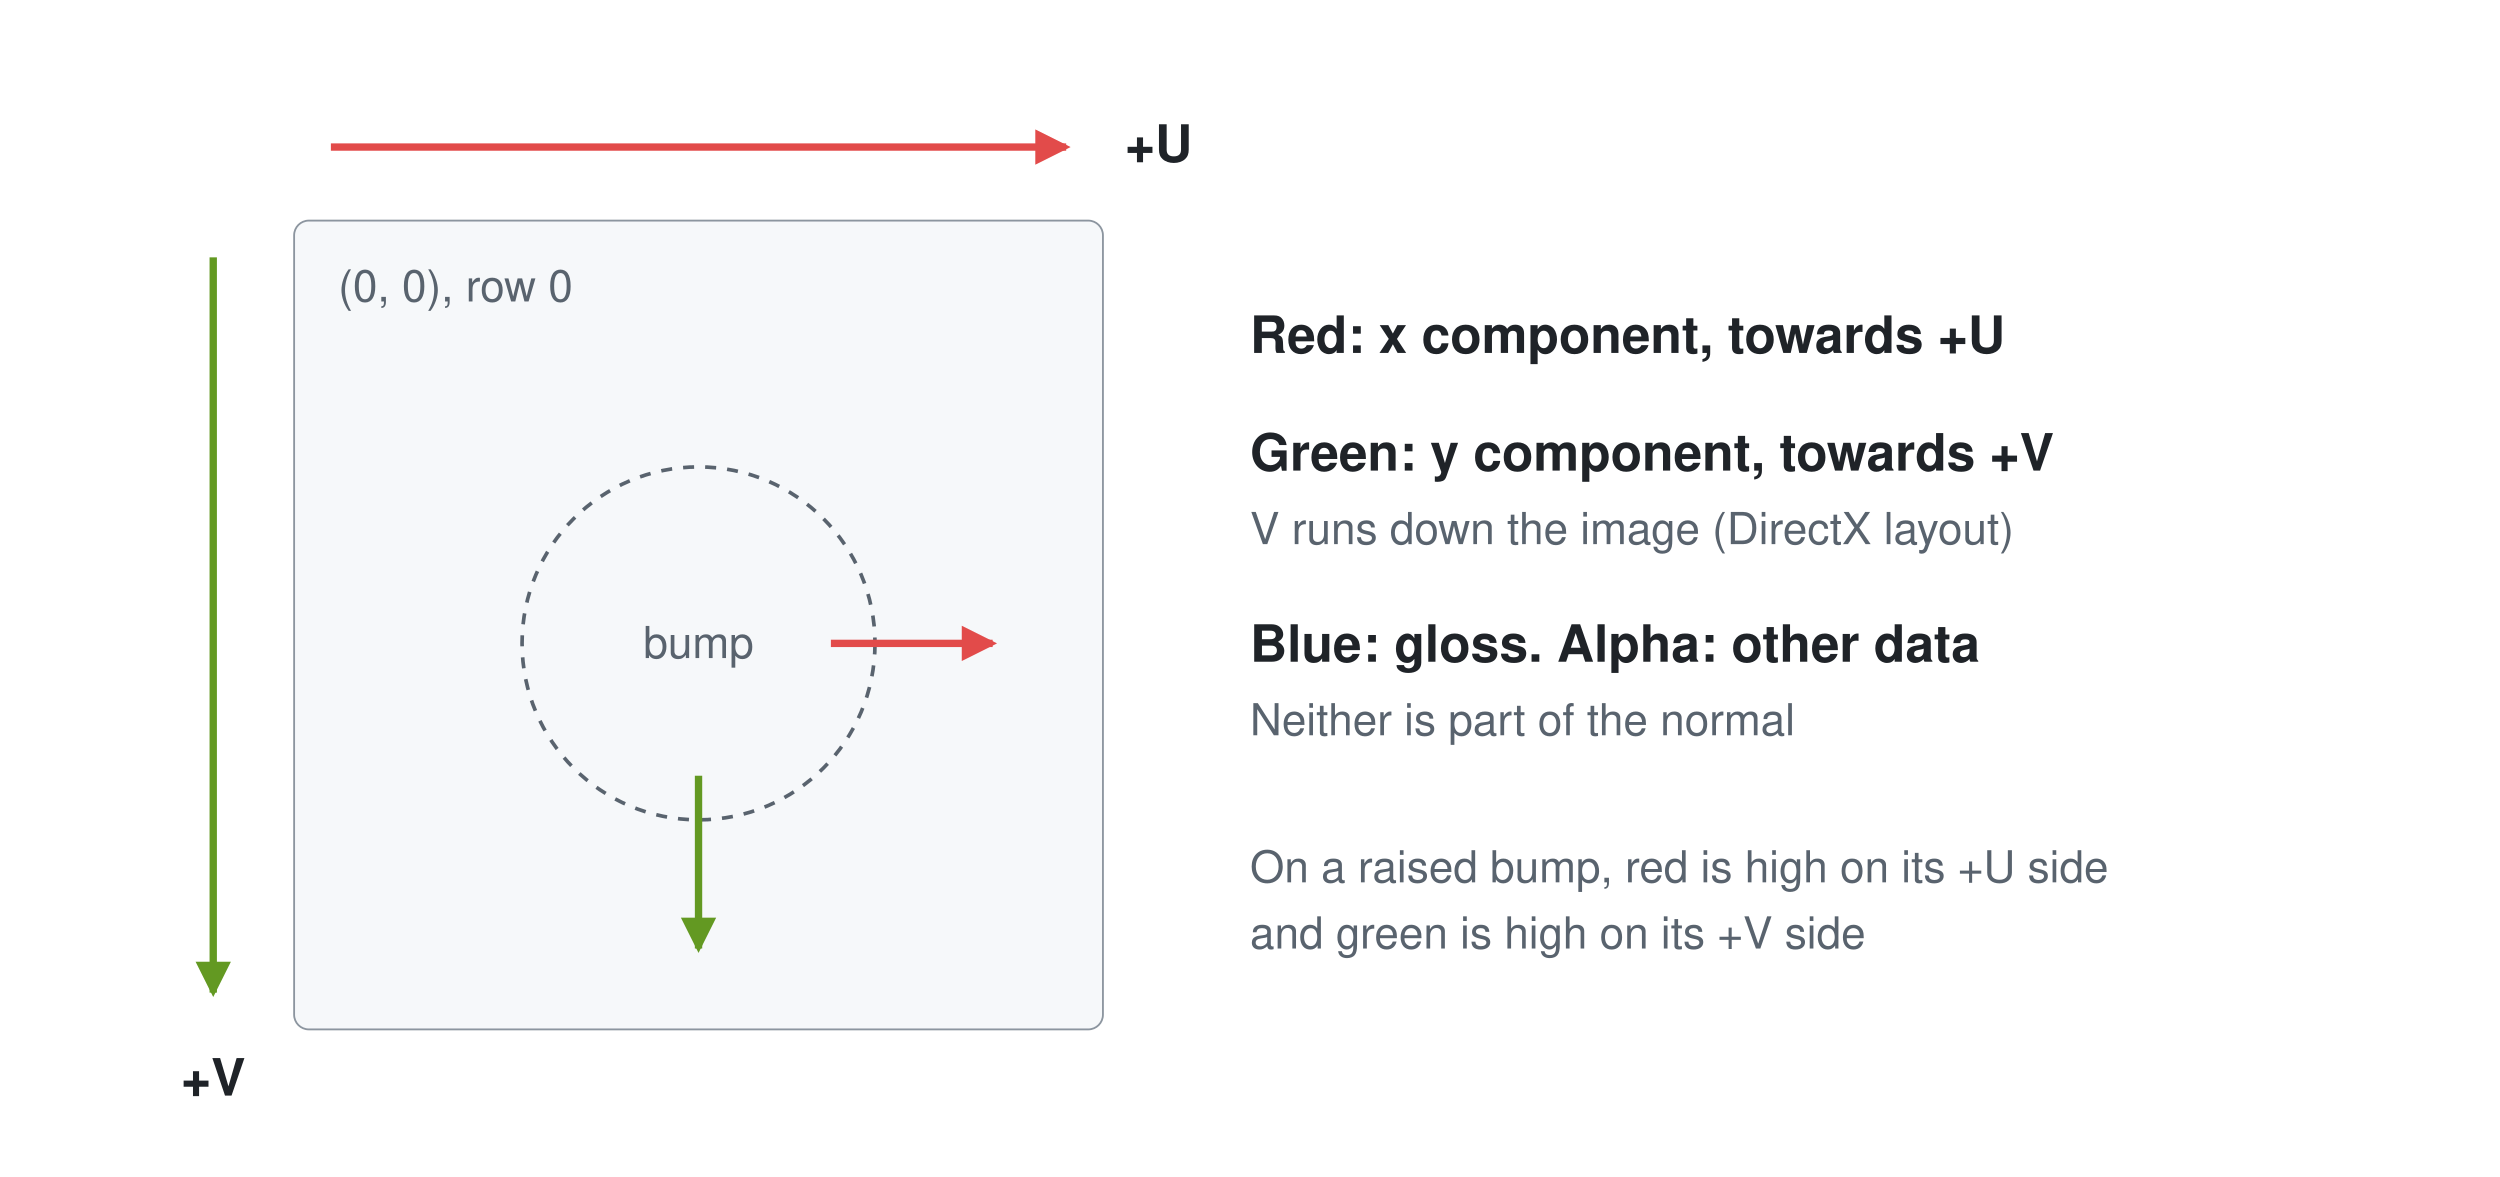
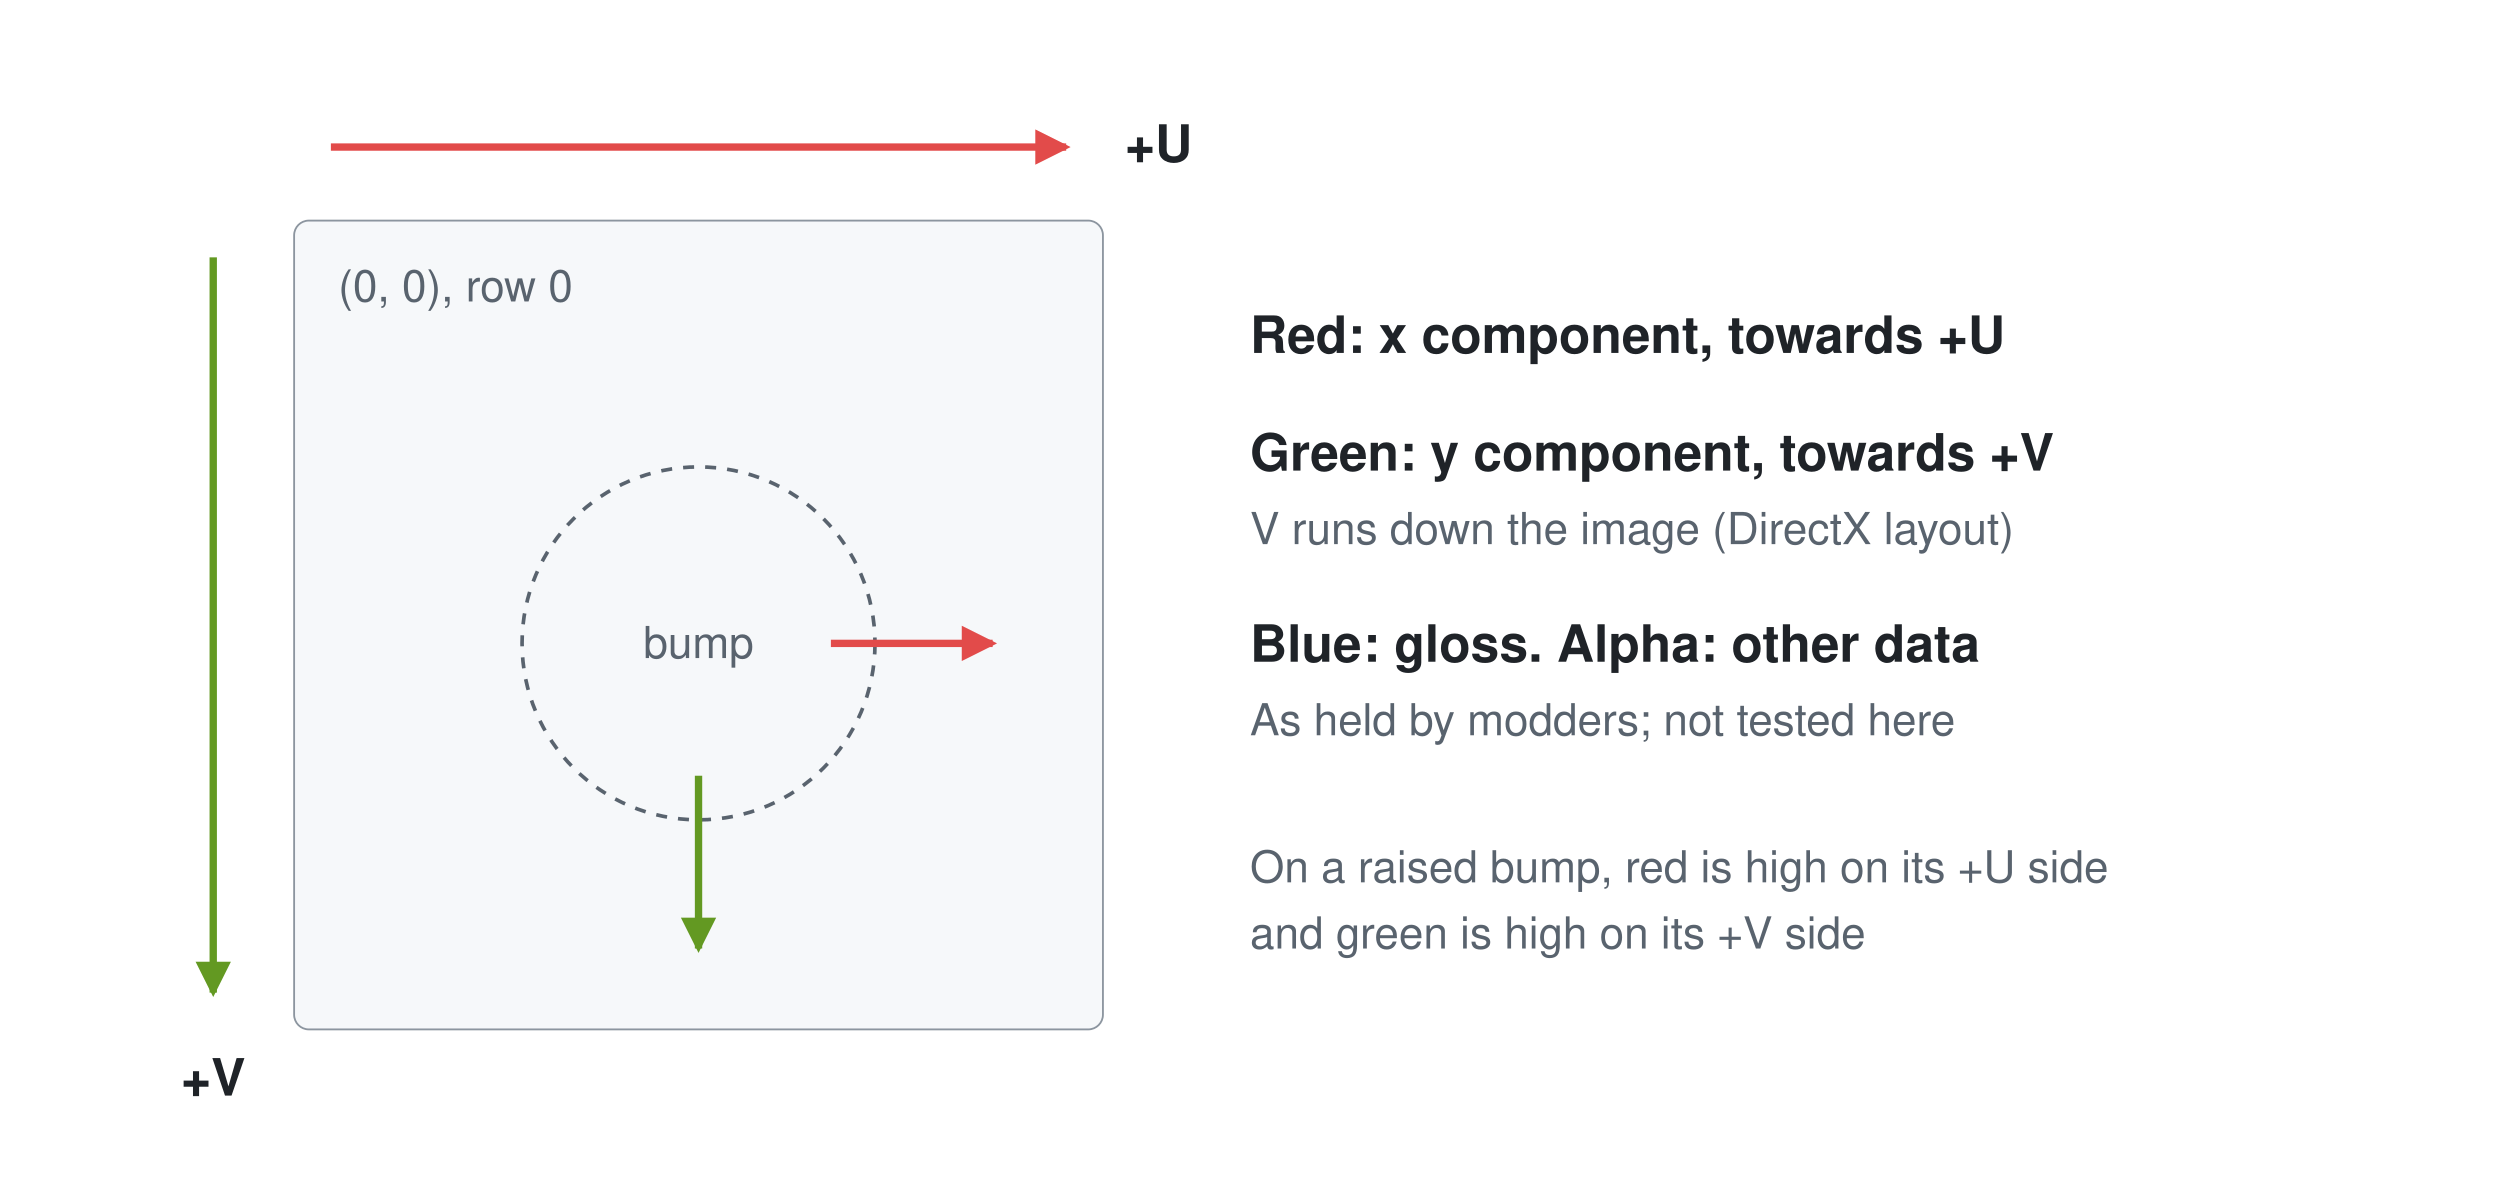
<svg xmlns="http://www.w3.org/2000/svg" width="680" height="320" viewBox="0 0 680 320" role="img">
  <style>
.t{fill:#1f2328;font:14px -apple-system,"Segoe UI",Helvetica,Arial,sans-serif}
.h{font-weight:600}
.s{fill:#59636e;font:12px -apple-system,"Segoe UI",Helvetica,Arial,sans-serif}
.o{stroke:#59636e}
.of{fill:#59636e}
.p{fill:#f6f8fa;stroke:#8c959f}
.g{stroke:#8c959f}
@media (prefers-color-scheme: dark){
.t{fill:#e6edf3}
.s{fill:#9198a1}
.o{stroke:#9198a1}
.of{fill:#9198a1}
.p{fill:#151b23;stroke:#656c76}
.g{stroke:#656c76}
}
</style>
  <defs>
    <marker id="ar" viewBox="0 0 10 10" refX="8" refY="5" markerWidth="6" markerHeight="6" orient="auto">
      <path d="M1 1L9 5L1 9z" fill="#E24B4A" />
    </marker>
    <marker id="ag" viewBox="0 0 10 10" refX="8" refY="5" markerWidth="6" markerHeight="6" orient="auto">
      <path d="M1 1L9 5L1 9z" fill="#639922" />
    </marker>
    <marker id="ab" viewBox="0 0 10 10" refX="8" refY="5" markerWidth="6" markerHeight="6" orient="auto">
      <path d="M1 1L9 5L1 9z" fill="#378ADD" />
    </marker>
    <marker id="ao" viewBox="0 0 10 10" refX="8" refY="5" markerWidth="6" markerHeight="6" orient="auto">
      <path class="of" d="M1 1L9 5L1 9z" />
    </marker>
  </defs>
  <rect class="p" x="80" y="60" width="220" height="220" rx="4" stroke-width="0.5" />
  <line x1="90" y1="40" x2="290" y2="40" stroke="#E24B4A" stroke-width="2" marker-end="url(#ar)" />
  <text class="t h" x="306" y="44" text-anchor="start">+U</text>
  <line x1="58" y1="70" x2="58" y2="270" stroke="#639922" stroke-width="2" marker-end="url(#ag)" />
  <text class="t h" x="58" y="298" text-anchor="middle">+V</text>
  <text class="s" x="92" y="82" text-anchor="start">(0, 0), row 0</text>
  <circle cx="190" cy="175" r="48" fill="none" class="o" stroke-width="1" stroke-dasharray="3 3" />
  <text class="s" x="190" y="179" text-anchor="middle">bump</text>
  <line x1="226" y1="175" x2="270" y2="175" stroke="#E24B4A" stroke-width="2" marker-end="url(#ar)" />
  <line x1="190" y1="211" x2="190" y2="258" stroke="#639922" stroke-width="2" marker-end="url(#ag)" />
  <text class="t h" x="340" y="96" text-anchor="start">Red: x component, towards +U</text>
  <text class="t h" x="340" y="128" text-anchor="start">Green: y component, towards +V</text>
  <text class="s" x="340" y="148" text-anchor="start">V runs down the image (DirectX layout)</text>
  <text class="t h" x="340" y="180" text-anchor="start">Blue: gloss. Alpha: other data</text>
-   <text class="s" x="340" y="200" text-anchor="start">Neither is part of the normal</text>
+   <text class="s" x="340" y="200" text-anchor="start">As held by modders; not tested here</text>
  <text class="s" x="340" y="240" text-anchor="start">On a raised bump, red is high on its +U side</text>
  <text class="s" x="340" y="258" text-anchor="start">and green is high on its +V side</text>
</svg>
